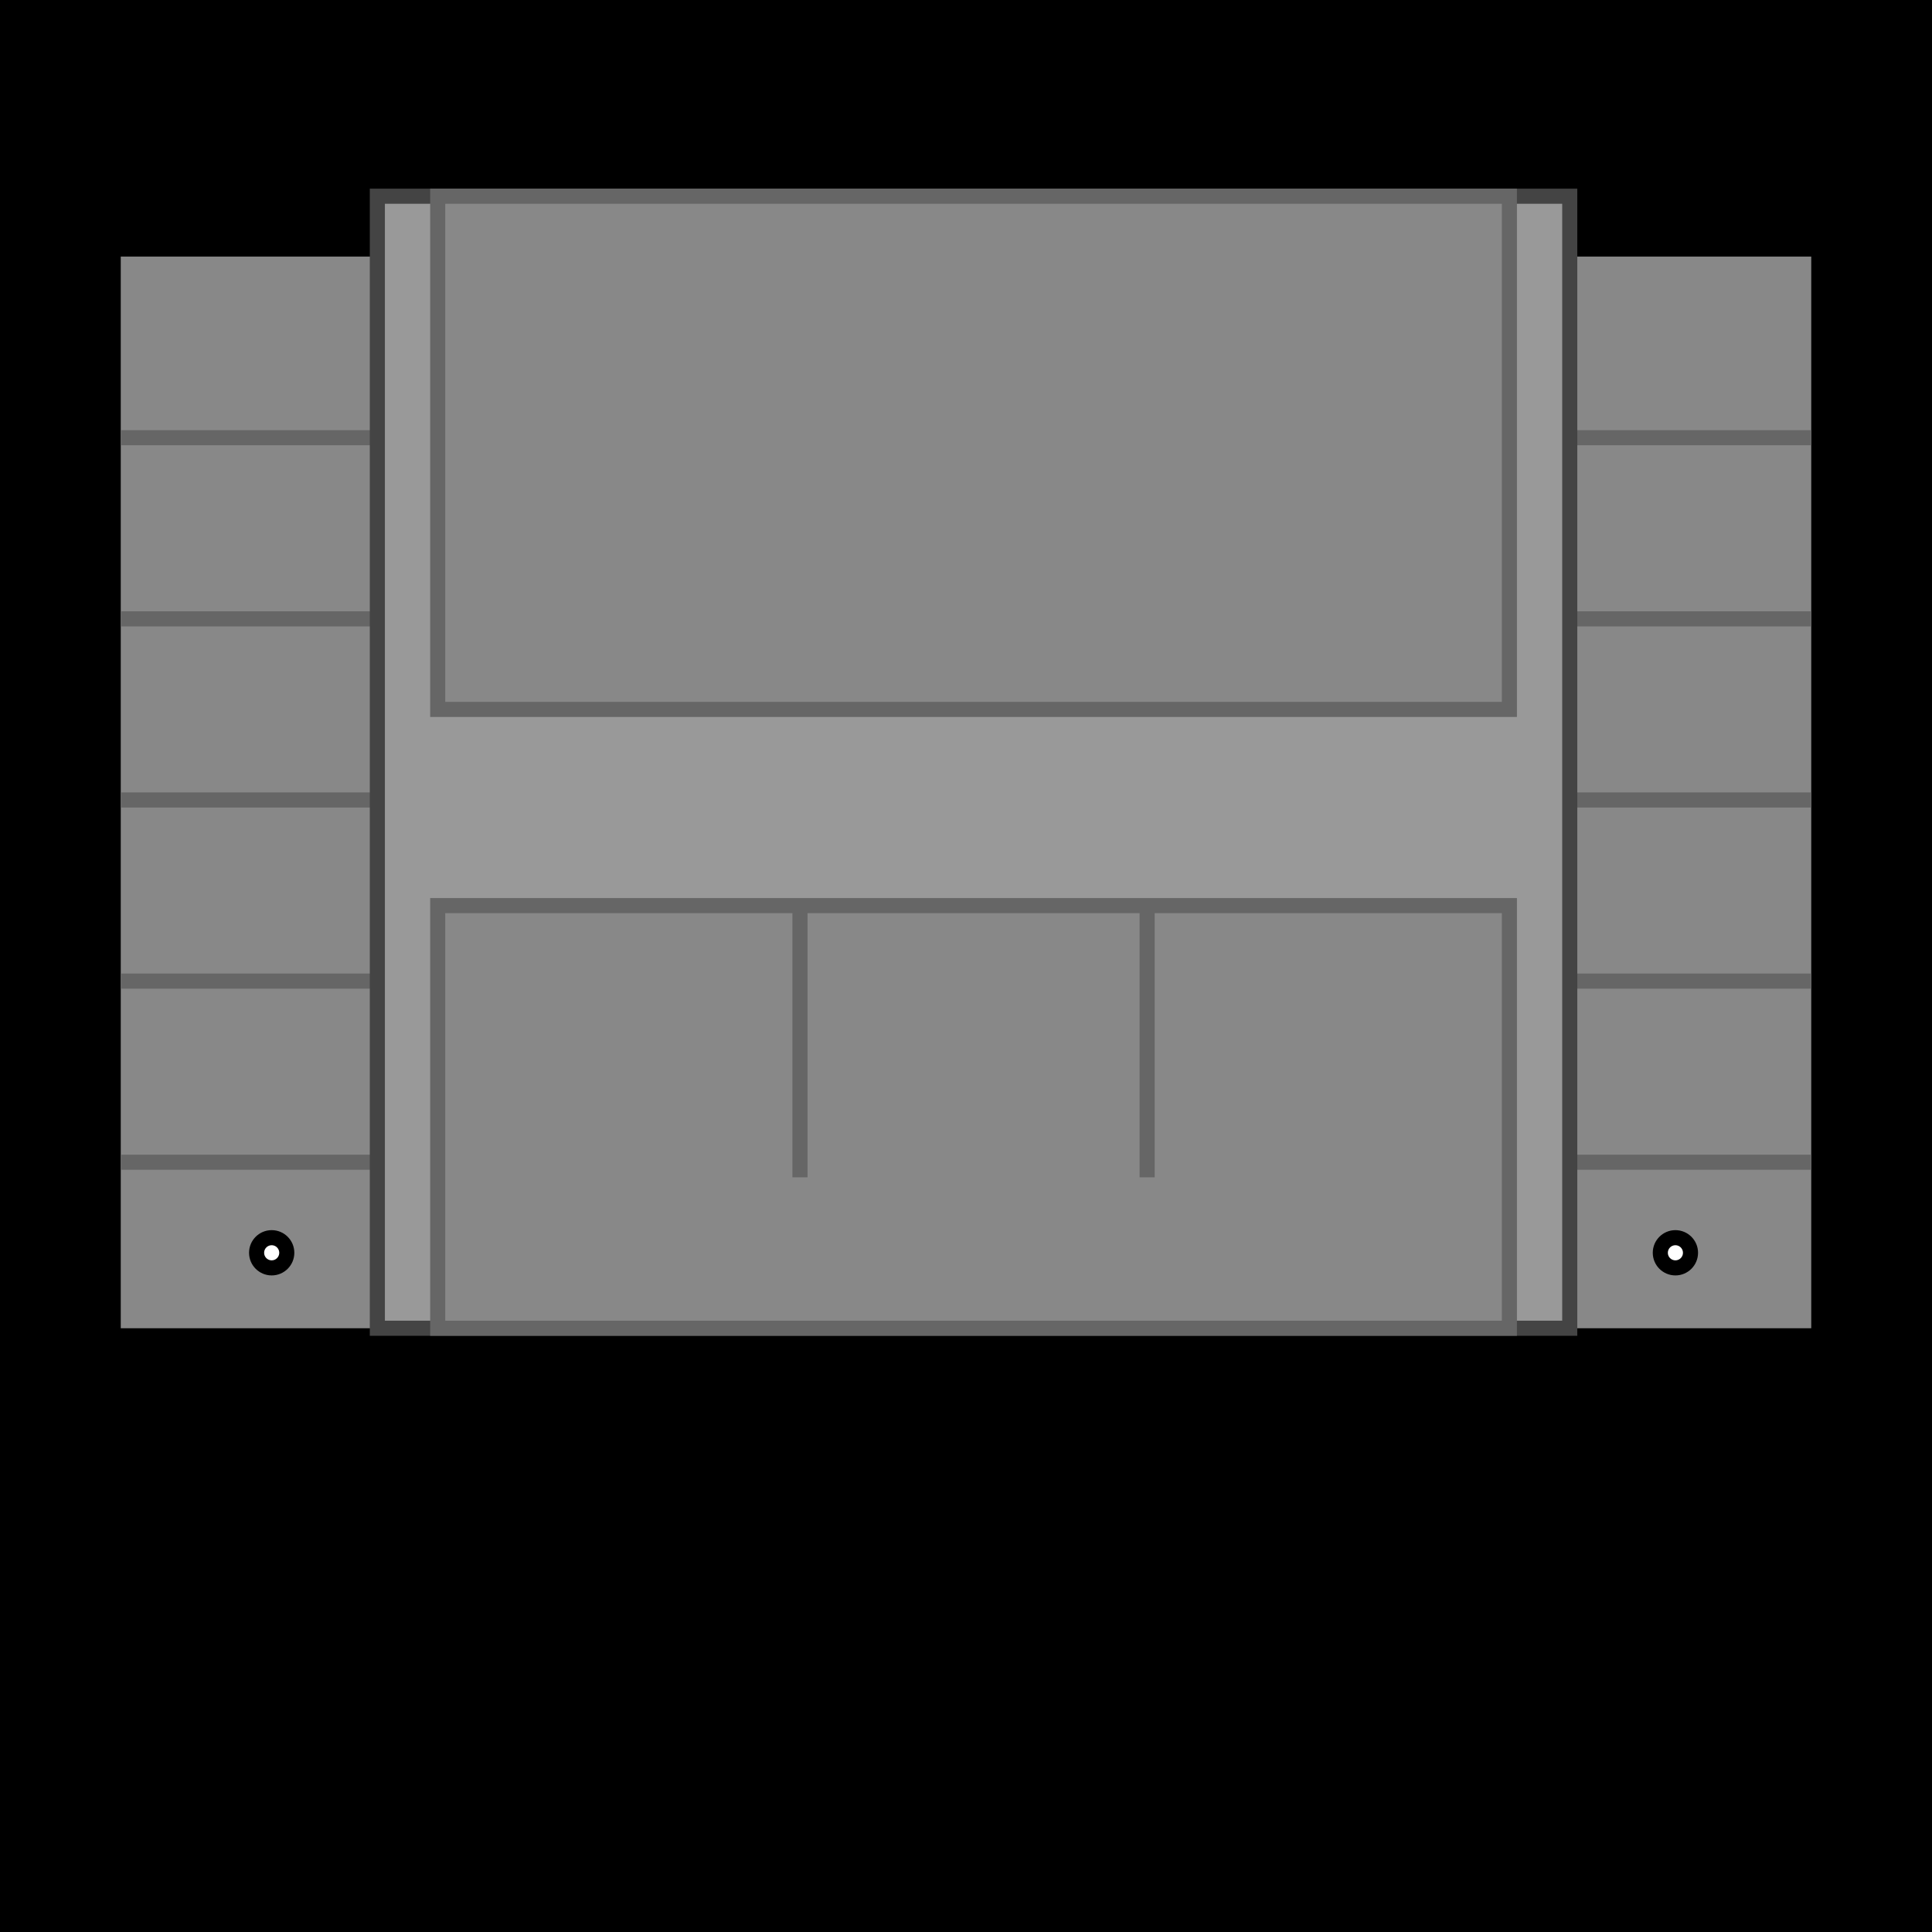
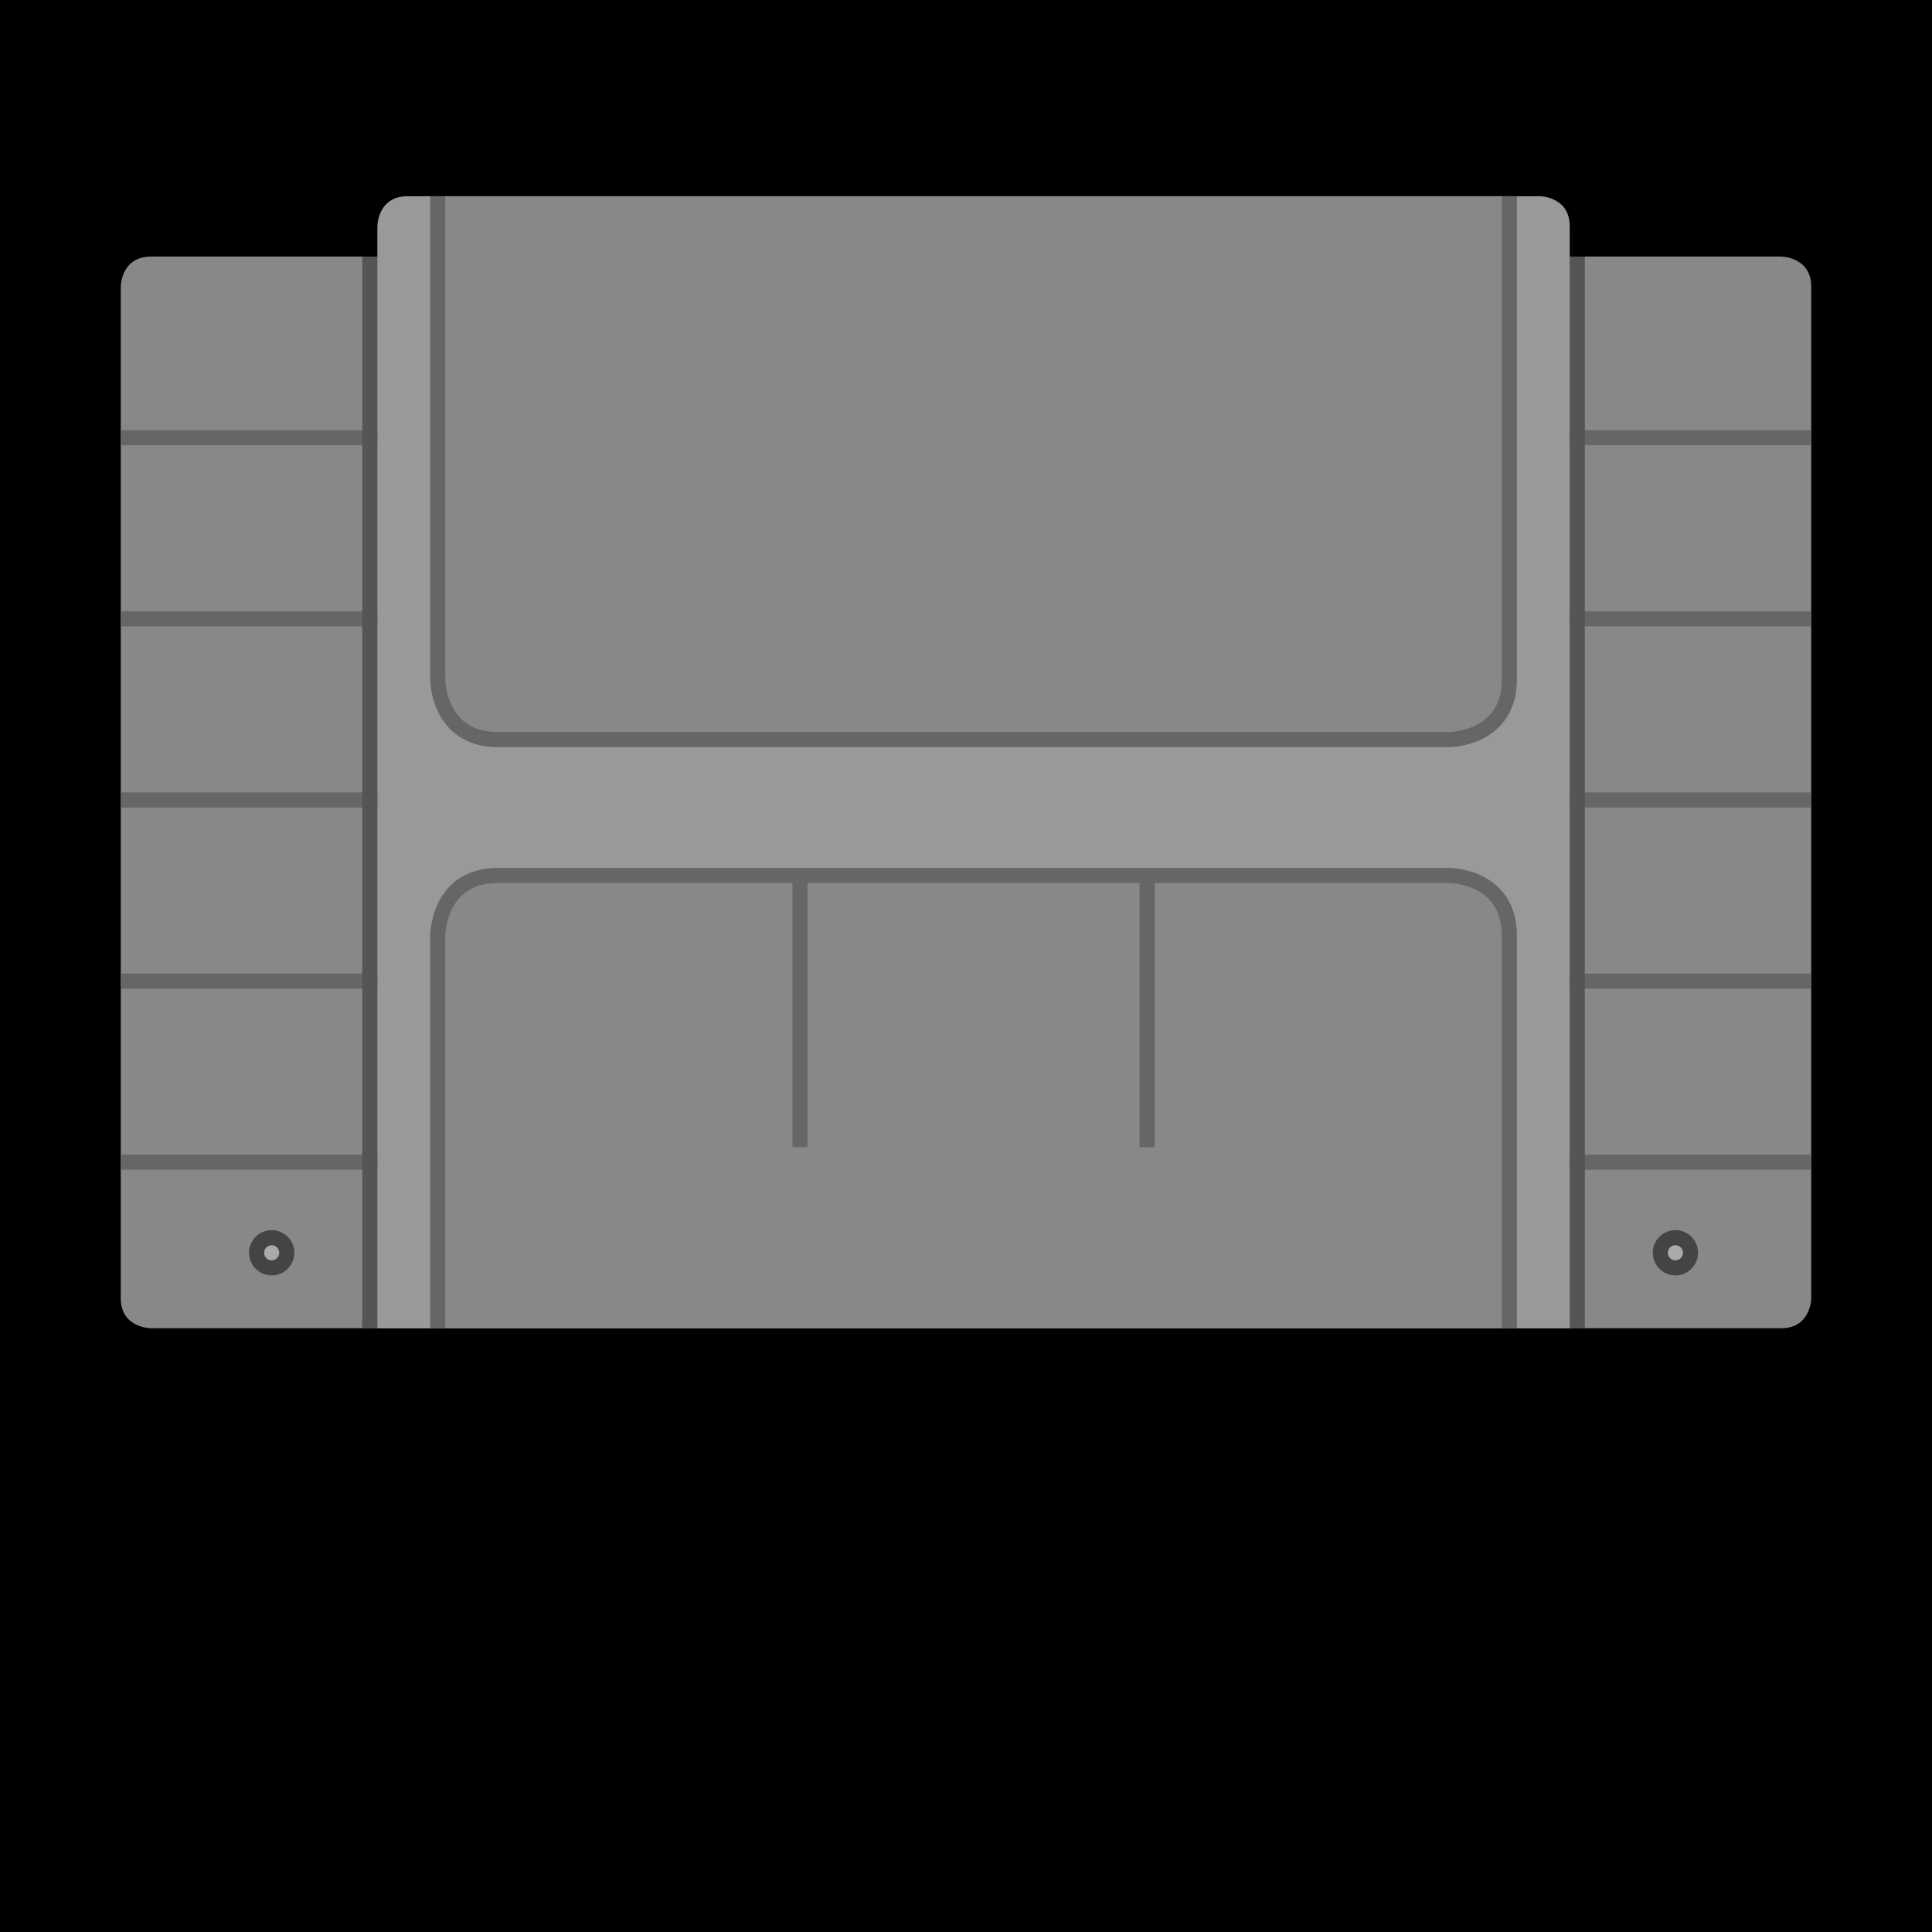
<svg xmlns="http://www.w3.org/2000/svg" width="128" height="128" viewBox="0 0 256 256">
  <rect x="0" y="0" width="100%" height="100%" fill="#000" />
-   <path fill="#888" d="M16,34h224v142h-224z" />
+   <path fill="#888" d="M16,38s0,-4 4,-4 h216s4,0 4,4 v134s0,4 -4,4 h-216s-4,0 -4,-4z" />
  <path stroke="#666" stroke-width="2" d="M16,34 m0,24 h224 m-224,24h224 m-224,24h224 m-224,24h224 m-224,24h224" />
-   <circle cx="36" cy="166" r="2" fill="#fff" stroke="#000" stroke-width="2" />
-   <circle cx="222" cy="166" r="2" fill="#fff" stroke="#000" stroke-width="2" />
-   <path fill="#999" stroke="#444" stroke-width="2" d="M50,26h158v150h-158z" />
-   <path fill="#888" stroke="#666" stroke-width="2" d="M58,26h142v68h-142z" />
-   <path fill="#888" stroke="#666" stroke-width="2" d="M58,120h142v56h-142z" />
-   <path stroke="#666" stroke-width="2" d="M106,120v36 m46,0v-36" />
+   <circle cx="36" cy="166" r="2" fill="#aaa" stroke="#444" stroke-width="2" />
+   <circle cx="222" cy="166" r="2" fill="#aaa" stroke="#444" stroke-width="2" />
+   <path fill="#999" d="M50,30s0,-4 4,-4h150s4,0 4,4v146h-158z" />
+   <path fill="#999" stroke="#555" stroke-width="2" d="M49,34v142 m160,0 v-142" />
+   <path fill="#888" stroke="#666" stroke-width="2" d="M58,26v64s0,8 8,8 h126s8,0 8,-8 v-64" />
+   <path fill="#888" stroke="#666" stroke-width="2" d="M58,176v-52s0,-8, 8,-8 h126s8,0 8,8 v52" />
+   <path stroke="#666" stroke-width="2" d="M106,116v36 m46,0v-36" />
</svg>
